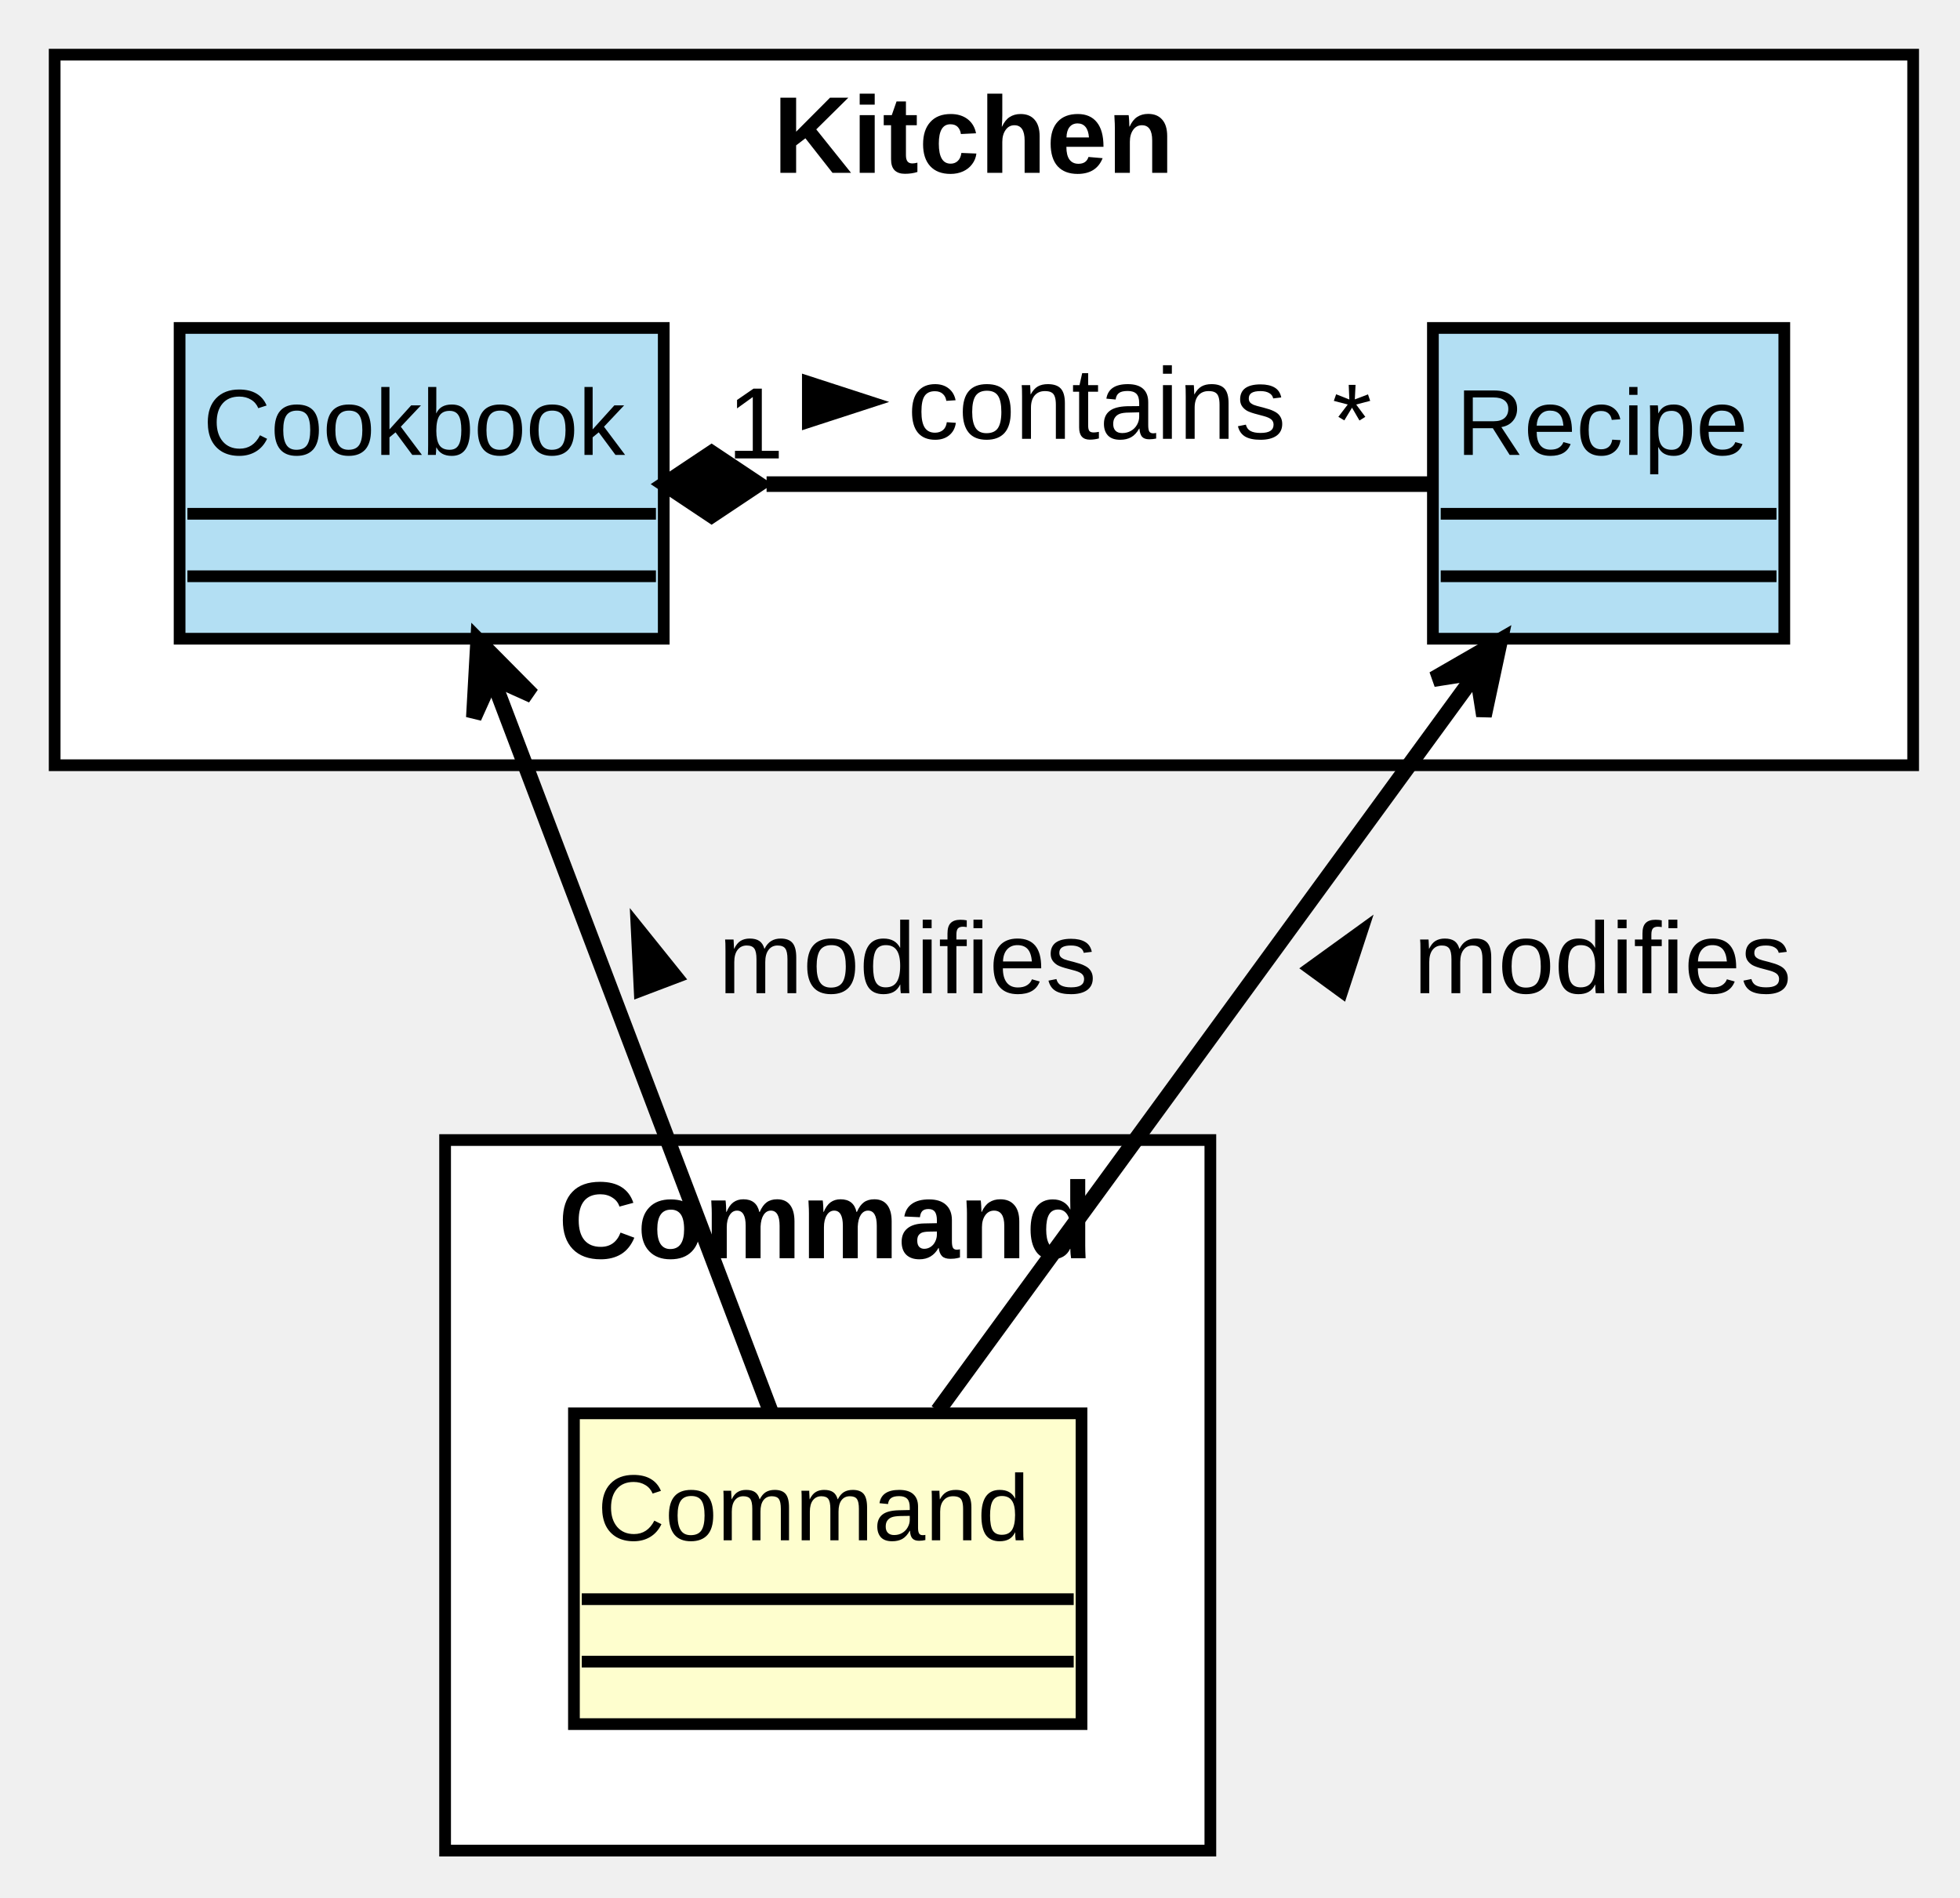
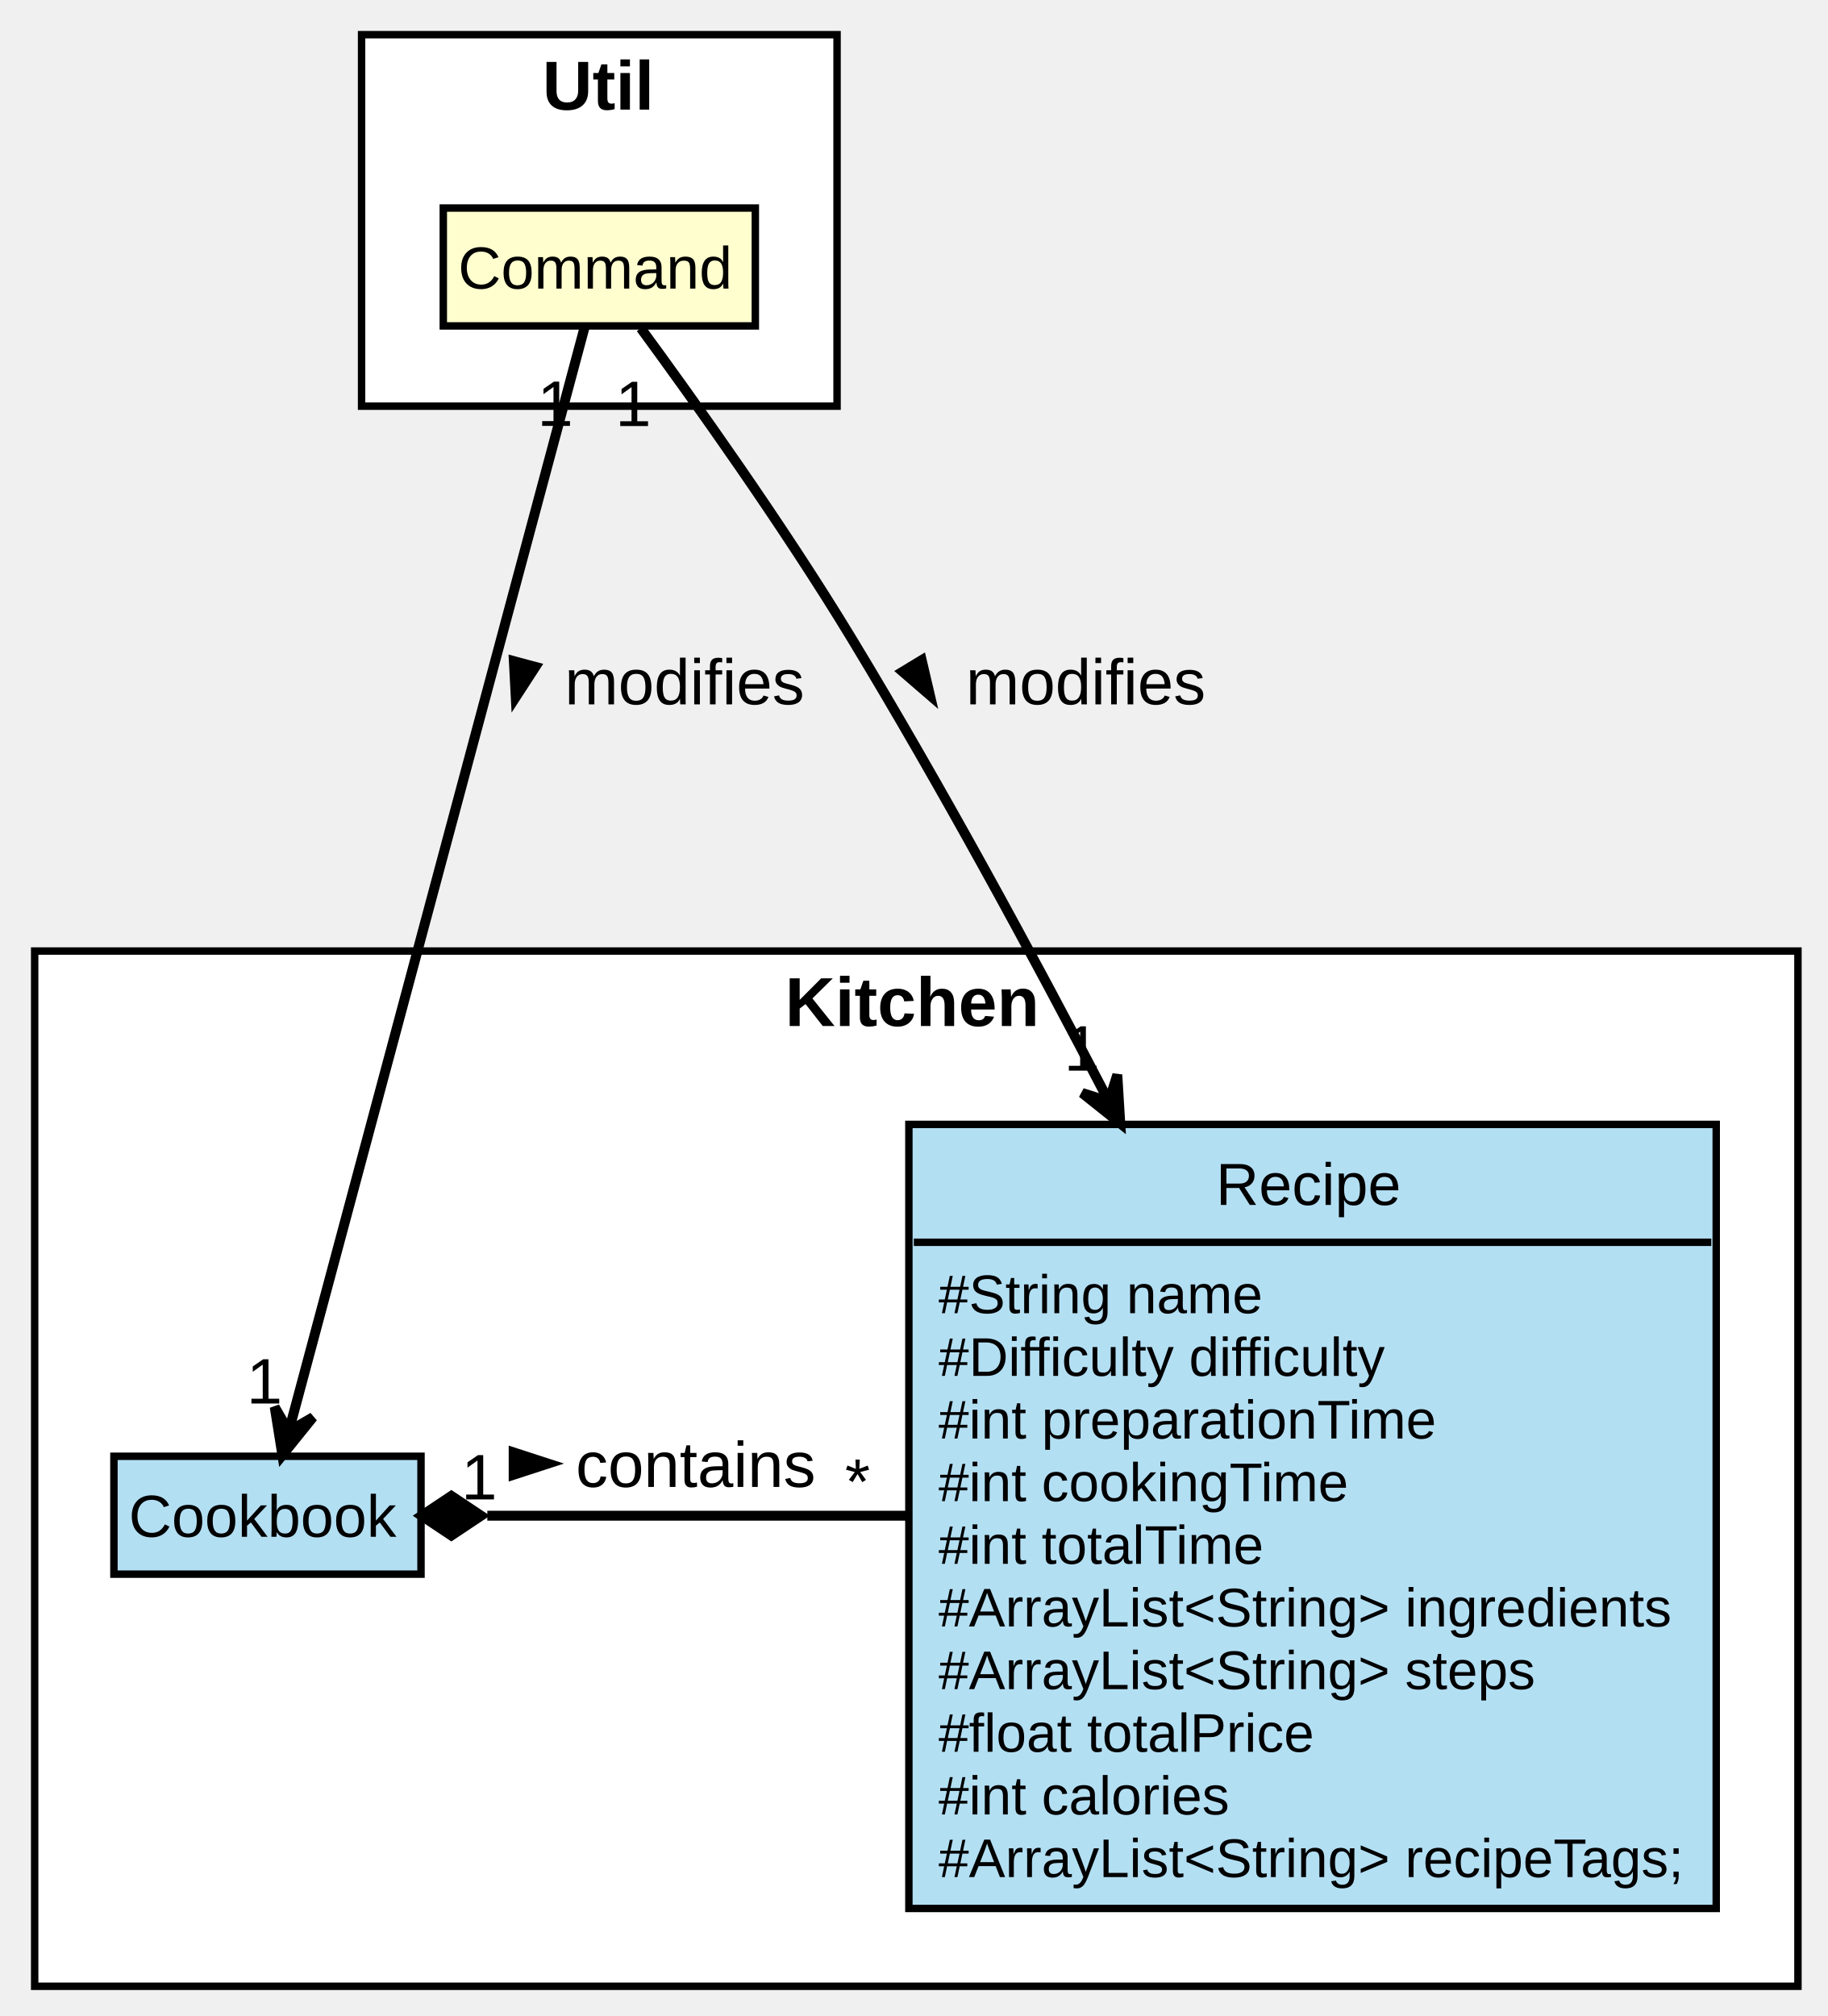
- <svg xmlns="http://www.w3.org/2000/svg" contentScriptType="application/ecmascript" contentStyleType="text/css" height="243px" preserveAspectRatio="none" style="width:251px;height:243px;background:#FFFFFF;" version="1.1" viewBox="0 0 251 243" width="251px" zoomAndPan="magnify">
+ <svg xmlns="http://www.w3.org/2000/svg" contentScriptType="application/ecmascript" contentStyleType="text/css" height="407px" preserveAspectRatio="none" style="width:369px;height:407px;background:#FFFFFF;" version="1.1" viewBox="0 0 369 407" width="369px" zoomAndPan="magnify">
  <defs />
  <g>
-     <rect fill="#FFFFFF" height="91" style="stroke:#000000;stroke-width:1.5;" width="98" x="57" y="146" />
-     <text fill="#000000" font-family="Arial" font-size="14" font-weight="bold" lengthAdjust="spacing" textLength="69" x="71.5" y="161.132">Command</text>
-     <rect fill="#FFFFFF" height="91" style="stroke:#000000;stroke-width:1.5;" width="238" x="7" y="7" />
-     <text fill="#000000" font-family="Arial" font-size="14" font-weight="bold" lengthAdjust="spacing" textLength="54" x="99" y="22.132">Kitchen</text>
-     <rect codeLine="6" fill="#FEFECE" height="39.799" id="Command" style="stroke:#000000;stroke-width:1.5;" width="65" x="73.5" y="181" />
-     <text fill="#000000" font-family="Arial" font-size="12" lengthAdjust="spacing" textLength="59" x="76.5" y="197.256">Command</text>
-     <line style="stroke:#000000;stroke-width:1.5;" x1="74.5" x2="137.5" y1="204.799" y2="204.799" />
-     <line style="stroke:#000000;stroke-width:1.5;" x1="74.5" x2="137.5" y1="212.799" y2="212.799" />
-     <rect codeLine="10" fill="#B3DFF3" height="39.799" id="Cookbook" style="stroke:#000000;stroke-width:1.5;" width="62" x="23" y="42" />
-     <text fill="#000000" font-family="Arial" font-size="12" lengthAdjust="spacing" textLength="56" x="26" y="58.256">Cookbook</text>
-     <line style="stroke:#000000;stroke-width:1.5;" x1="24" x2="84" y1="65.799" y2="65.799" />
-     <line style="stroke:#000000;stroke-width:1.5;" x1="24" x2="84" y1="73.799" y2="73.799" />
-     <rect codeLine="11" fill="#B3DFF3" height="39.799" id="Recipe" style="stroke:#000000;stroke-width:1.5;" width="45" x="183.5" y="42" />
-     <text fill="#000000" font-family="Arial" font-size="12" lengthAdjust="spacing" textLength="39" x="186.5" y="58.256">Recipe</text>
-     <line style="stroke:#000000;stroke-width:1.5;" x1="184.5" x2="227.5" y1="65.799" y2="65.799" />
-     <line style="stroke:#000000;stroke-width:1.5;" x1="184.5" x2="227.5" y1="73.799" y2="73.799" />
-     <path codeLine="13" d="M189.09,86.17 C169.69,112.74 138.24,155.83 120.11,180.67 " fill="none" id="Recipe-backto-Command" style="stroke:#000000;stroke-width:2.0;" />
-     <polygon fill="#000000" points="192.1,82.05,183.569,86.972,189.157,86.092,190.037,91.68,192.1,82.05" style="stroke:#000000;stroke-width:2.0;" />
-     <polygon fill="#000000" points="174.948,118.436,167.241,124.009,171.989,127.474,174.948,118.436" style="stroke:#000000;stroke-width:1.0;" />
-     <text fill="#000000" font-family="Arial" font-size="13" lengthAdjust="spacing" textLength="48" x="181" y="127.194">modifies</text>
-     <path codeLine="14" d="M63.04,86.83 C73.15,113.45 89.31,156.03 98.66,180.67 " fill="none" id="Cookbook-backto-Command" style="stroke:#000000;stroke-width:2.0;" />
-     <polygon fill="#000000" points="61.23,82.05,60.681,91.883,63.003,86.725,68.161,89.047,61.23,82.05" style="stroke:#000000;stroke-width:2.0;" />
-     <polygon fill="#000000" points="81.226,117.8,81.688,127.299,87.183,125.213,81.226,117.8" style="stroke:#000000;stroke-width:1.0;" />
-     <text fill="#000000" font-family="Arial" font-size="13" lengthAdjust="spacing" textLength="48" x="92" y="127.194">modifies</text>
-     <path codeLine="15" d="M98.17,62 C126.05,62 160.91,62 183.32,62 " fill="none" id="Cookbook-backto-Recipe" style="stroke:#000000;stroke-width:2.0;" />
-     <polygon fill="#000000" points="85.13,62,91.13,66,97.13,62,91.13,58,85.13,62" style="stroke:#000000;stroke-width:2.0;" />
-     <polygon fill="#000000" points="112.25,51.474,103.205,48.535,103.205,54.413,112.25,51.474" style="stroke:#000000;stroke-width:1.0;" />
-     <text fill="#000000" font-family="Arial" font-size="13" lengthAdjust="spacing" textLength="49" x="116.25" y="56.194">contains</text>
-     <text fill="#000000" font-family="Arial" font-size="13" lengthAdjust="spacing" textLength="7" x="93.138" y="58.708">1</text>
-     <text fill="#000000" font-family="Arial" font-size="13" lengthAdjust="spacing" textLength="5" x="170.609" y="58.226">*</text>
+     <rect fill="#FFFFFF" height="75" style="stroke:#000000;stroke-width:1.5;" width="96" x="73" y="7" />
+     <text fill="#000000" font-family="Arial" font-size="14" font-weight="bold" lengthAdjust="spacing" textLength="23" x="109.5" y="22.132">Util</text>
+     <rect fill="#FFFFFF" height="209" style="stroke:#000000;stroke-width:1.5;" width="356" x="7" y="192" />
+     <text fill="#000000" font-family="Arial" font-size="14" font-weight="bold" lengthAdjust="spacing" textLength="53" x="158.5" y="207.132">Kitchen</text>
+     <rect codeLine="9" fill="#FEFECE" height="23.799" id="Command" style="stroke:#000000;stroke-width:1.5;" width="63" x="89.5" y="42" />
+     <text fill="#000000" font-family="Arial" font-size="12" lengthAdjust="spacing" textLength="57" x="92.5" y="58.256">Command</text>
+     <rect codeLine="13" fill="#B3DFF3" height="23.799" id="Cookbook" style="stroke:#000000;stroke-width:1.5;" width="62" x="23" y="294" />
+     <text fill="#000000" font-family="Arial" font-size="12" lengthAdjust="spacing" textLength="56" x="26" y="310.256">Cookbook</text>
+     <rect codeLine="14" fill="#B3DFF3" height="158.288" id="Recipe" style="stroke:#000000;stroke-width:1.5;" width="163" x="183.5" y="227" />
+     <text fill="#000000" font-family="Arial" font-size="12" lengthAdjust="spacing" textLength="39" x="245.5" y="243.256">Recipe</text>
+     <line style="stroke:#000000;stroke-width:1.5;" x1="184.5" x2="345.5" y1="250.799" y2="250.799" />
+     <text fill="#000000" font-family="Arial" font-size="11" lengthAdjust="spacing" textLength="64" x="189.5" y="265.117">#String name</text>
+     <text fill="#000000" font-family="Arial" font-size="11" lengthAdjust="spacing" textLength="89" x="189.5" y="277.766">#Difficulty difficulty</text>
+     <text fill="#000000" font-family="Arial" font-size="11" lengthAdjust="spacing" textLength="99" x="189.5" y="290.415">#int preparationTime</text>
+     <text fill="#000000" font-family="Arial" font-size="11" lengthAdjust="spacing" textLength="82" x="189.5" y="303.063">#int cookingTime</text>
+     <text fill="#000000" font-family="Arial" font-size="11" lengthAdjust="spacing" textLength="64" x="189.5" y="315.712">#int totalTime</text>
+     <text fill="#000000" font-family="Arial" font-size="11" lengthAdjust="spacing" textLength="146" x="189.5" y="328.361">#ArrayList&lt;String&gt; ingredients</text>
+     <text fill="#000000" font-family="Arial" font-size="11" lengthAdjust="spacing" textLength="120" x="189.5" y="341.01">#ArrayList&lt;String&gt; steps</text>
+     <text fill="#000000" font-family="Arial" font-size="11" lengthAdjust="spacing" textLength="74" x="189.5" y="353.659">#float totalPrice</text>
+     <text fill="#000000" font-family="Arial" font-size="11" lengthAdjust="spacing" textLength="58" x="189.5" y="366.308">#int calories</text>
+     <text fill="#000000" font-family="Arial" font-size="11" lengthAdjust="spacing" textLength="151" x="189.5" y="378.957">#ArrayList&lt;String&gt; recipeTags;</text>
+     <path codeLine="27" d="M129.38,66.26 C139.85,80.53 158.09,106.05 172,129 C190.02,158.74 208.24,192.29 223.72,222.06 " fill="none" id="Command-to-Recipe" style="stroke:#000000;stroke-width:2.0;" />
+     <polygon fill="#000000" points="226.18,226.8,225.582,216.969,223.875,222.363,218.482,220.656,226.18,226.8" style="stroke:#000000;stroke-width:2.0;" />
+     <polygon fill="#000000" points="188.59,141.751,186.419,132.492,181.391,135.536,188.59,141.751" style="stroke:#000000;stroke-width:1.0;" />
+     <text fill="#000000" font-family="Arial" font-size="13" lengthAdjust="spacing" textLength="49" x="195" y="142.194">modifies</text>
+     <text fill="#000000" font-family="Arial" font-size="13" lengthAdjust="spacing" textLength="7" x="124.24" y="86.016">1</text>
+     <text fill="#000000" font-family="Arial" font-size="13" lengthAdjust="spacing" textLength="7" x="214.816" y="216.138">1</text>
+     <path codeLine="28" d="M98.39,306 C122.96,306 154.29,306 183.12,306 " fill="none" id="Cookbook-backto-Recipe" style="stroke:#000000;stroke-width:2.0;" />
+     <polygon fill="#000000" points="85.13,306,91.13,310,97.13,306,91.13,302,85.13,306" style="stroke:#000000;stroke-width:2.0;" />
+     <polygon fill="#000000" points="112.25,295.474,103.205,292.535,103.205,298.413,112.25,295.474" style="stroke:#000000;stroke-width:1.0;" />
+     <text fill="#000000" font-family="Arial" font-size="13" lengthAdjust="spacing" textLength="49" x="116.25" y="300.194">contains</text>
+     <text fill="#000000" font-family="Arial" font-size="13" lengthAdjust="spacing" textLength="7" x="93.138" y="302.708">1</text>
+     <text fill="#000000" font-family="Arial" font-size="13" lengthAdjust="spacing" textLength="5" x="170.605" y="303.6">*</text>
+     <path codeLine="29" d="M118.03,66.06 C107.38,105.83 70.99,241.62 58.36,288.74 " fill="none" id="Command-to-Cookbook" style="stroke:#000000;stroke-width:2.0;" />
+     <polygon fill="#000000" points="57.01,293.78,63.191,286.112,58.297,288.948,55.46,284.054,57.01,293.78" style="stroke:#000000;stroke-width:2.0;" />
+     <polygon fill="#000000" points="103.706,142.304,108.886,134.328,103.208,132.806,103.706,142.304" style="stroke:#000000;stroke-width:1.0;" />
+     <text fill="#000000" font-family="Arial" font-size="13" lengthAdjust="spacing" textLength="49" x="114" y="142.194">modifies</text>
+     <text fill="#000000" font-family="Arial" font-size="13" lengthAdjust="spacing" textLength="7" x="108.482" y="85.985">1</text>
+     <text fill="#000000" font-family="Arial" font-size="13" lengthAdjust="spacing" textLength="7" x="49.783" y="283.351">1</text>
  </g>
</svg>
